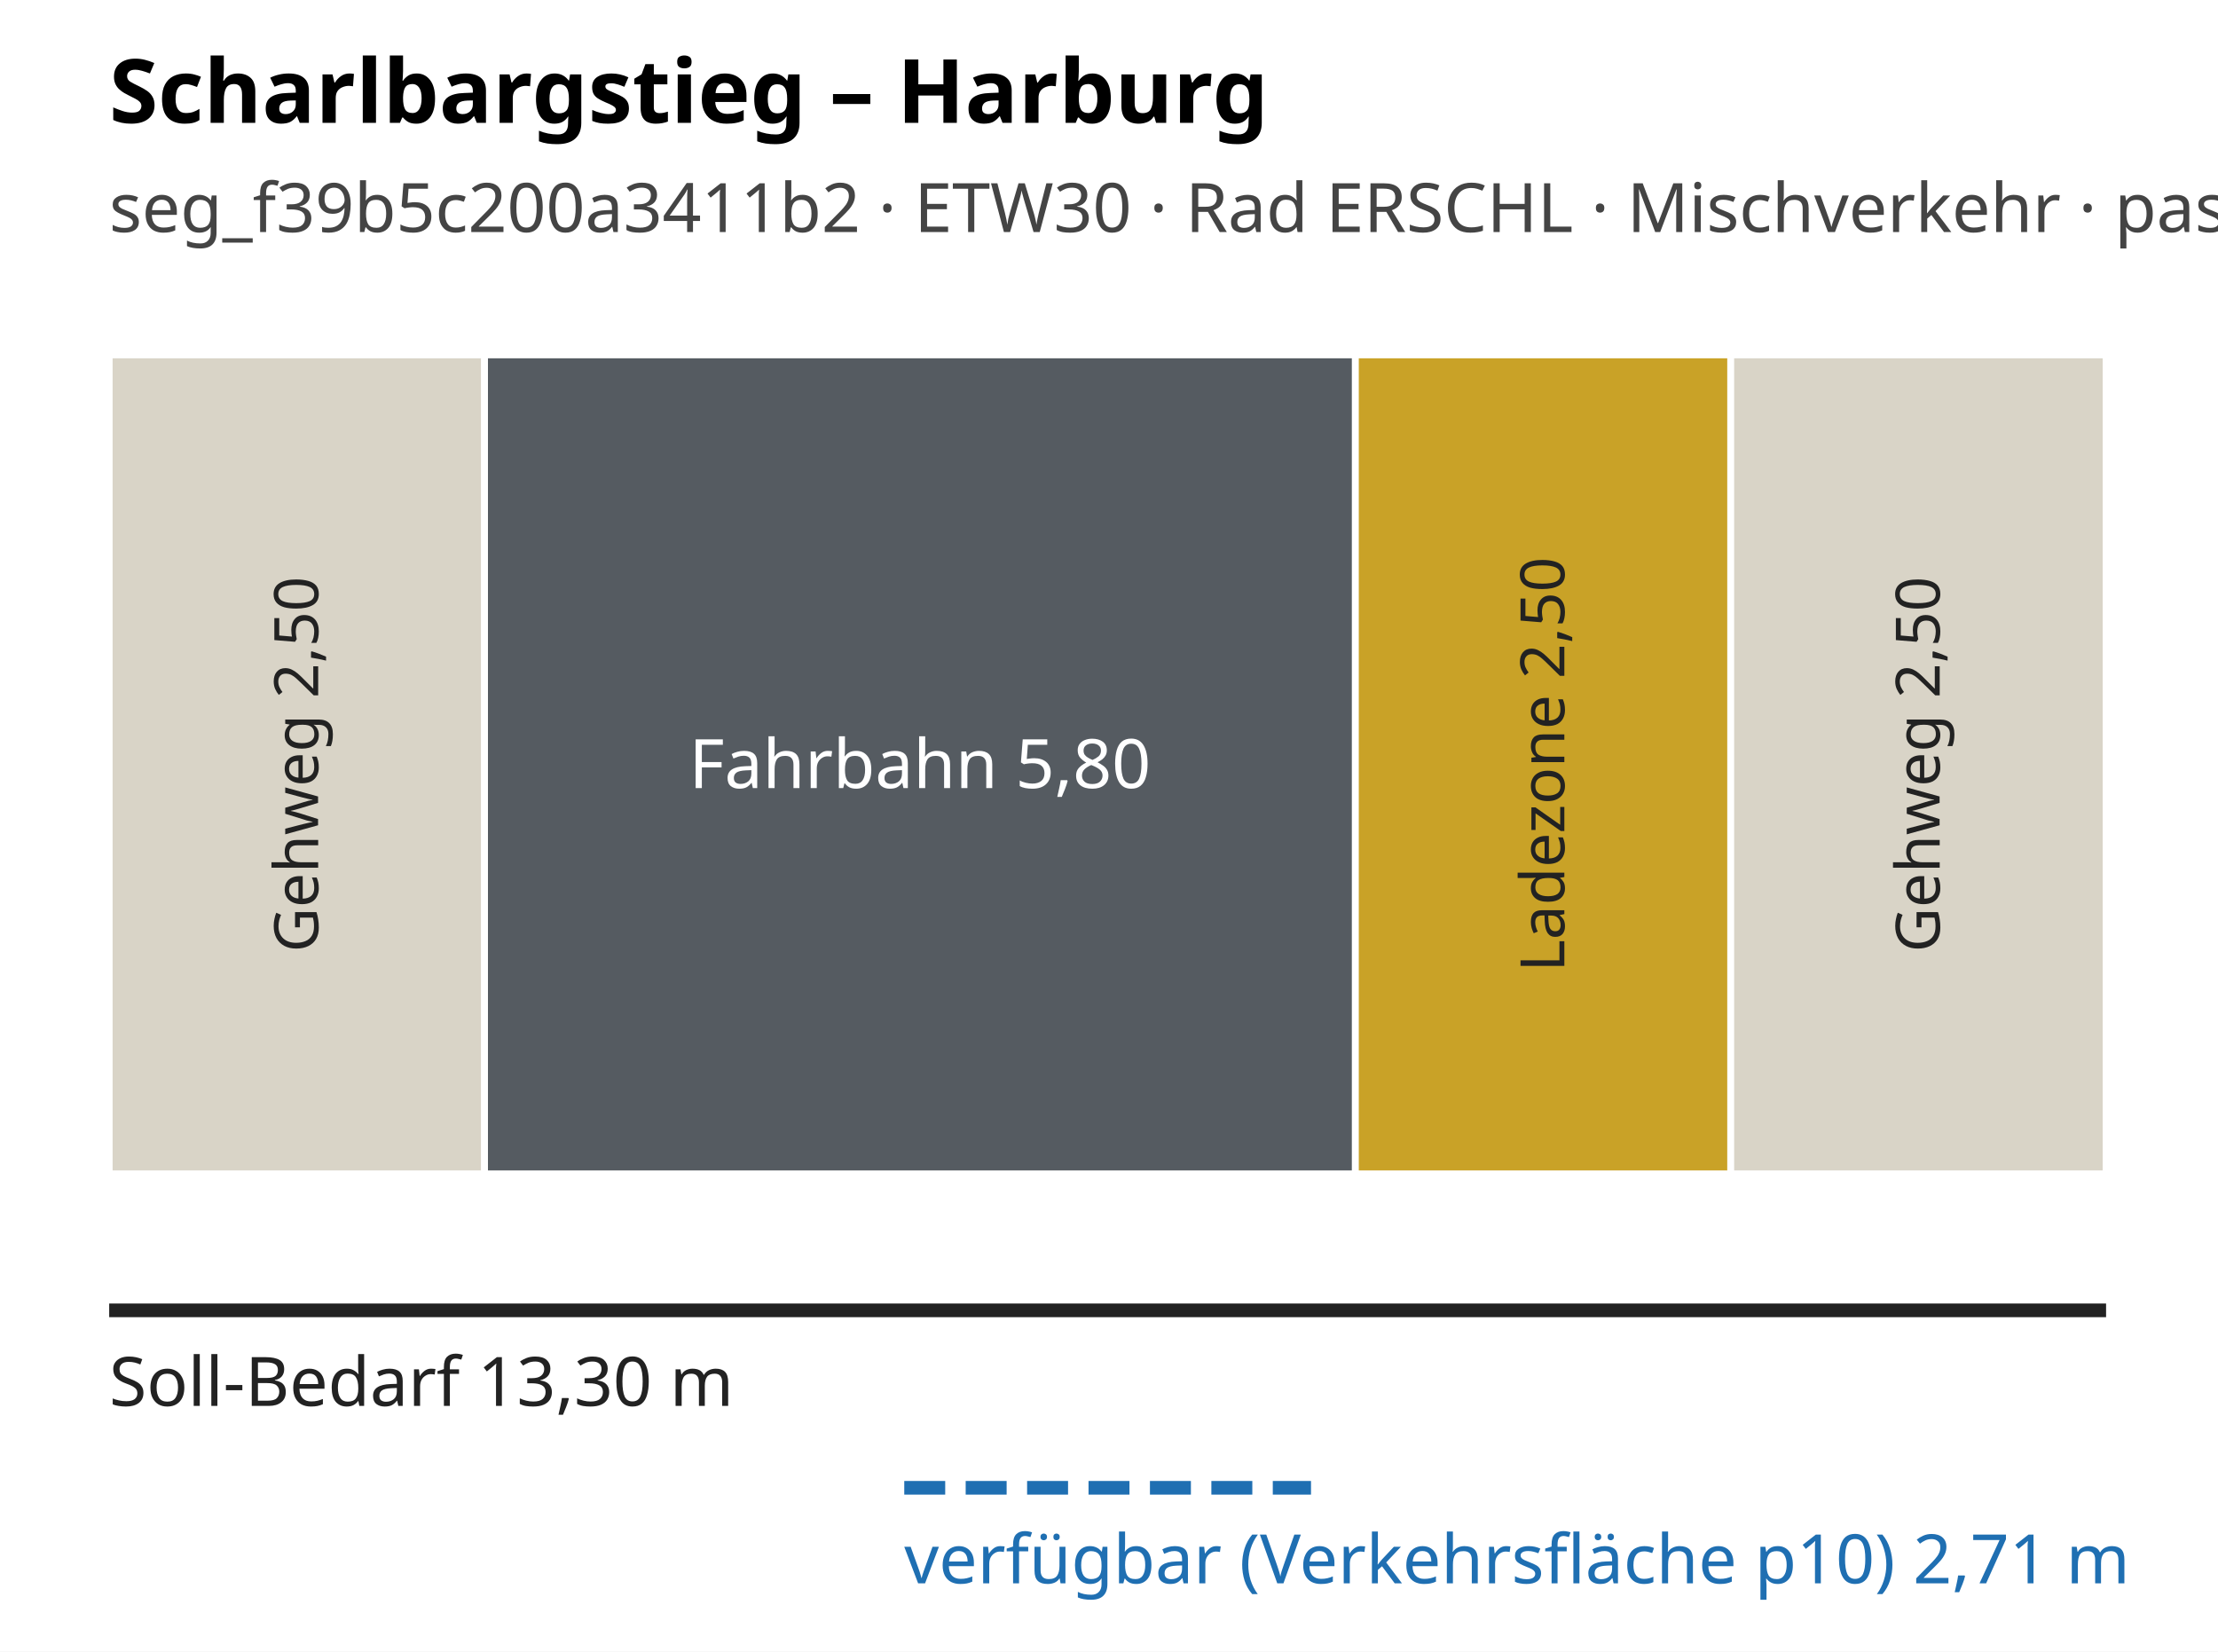
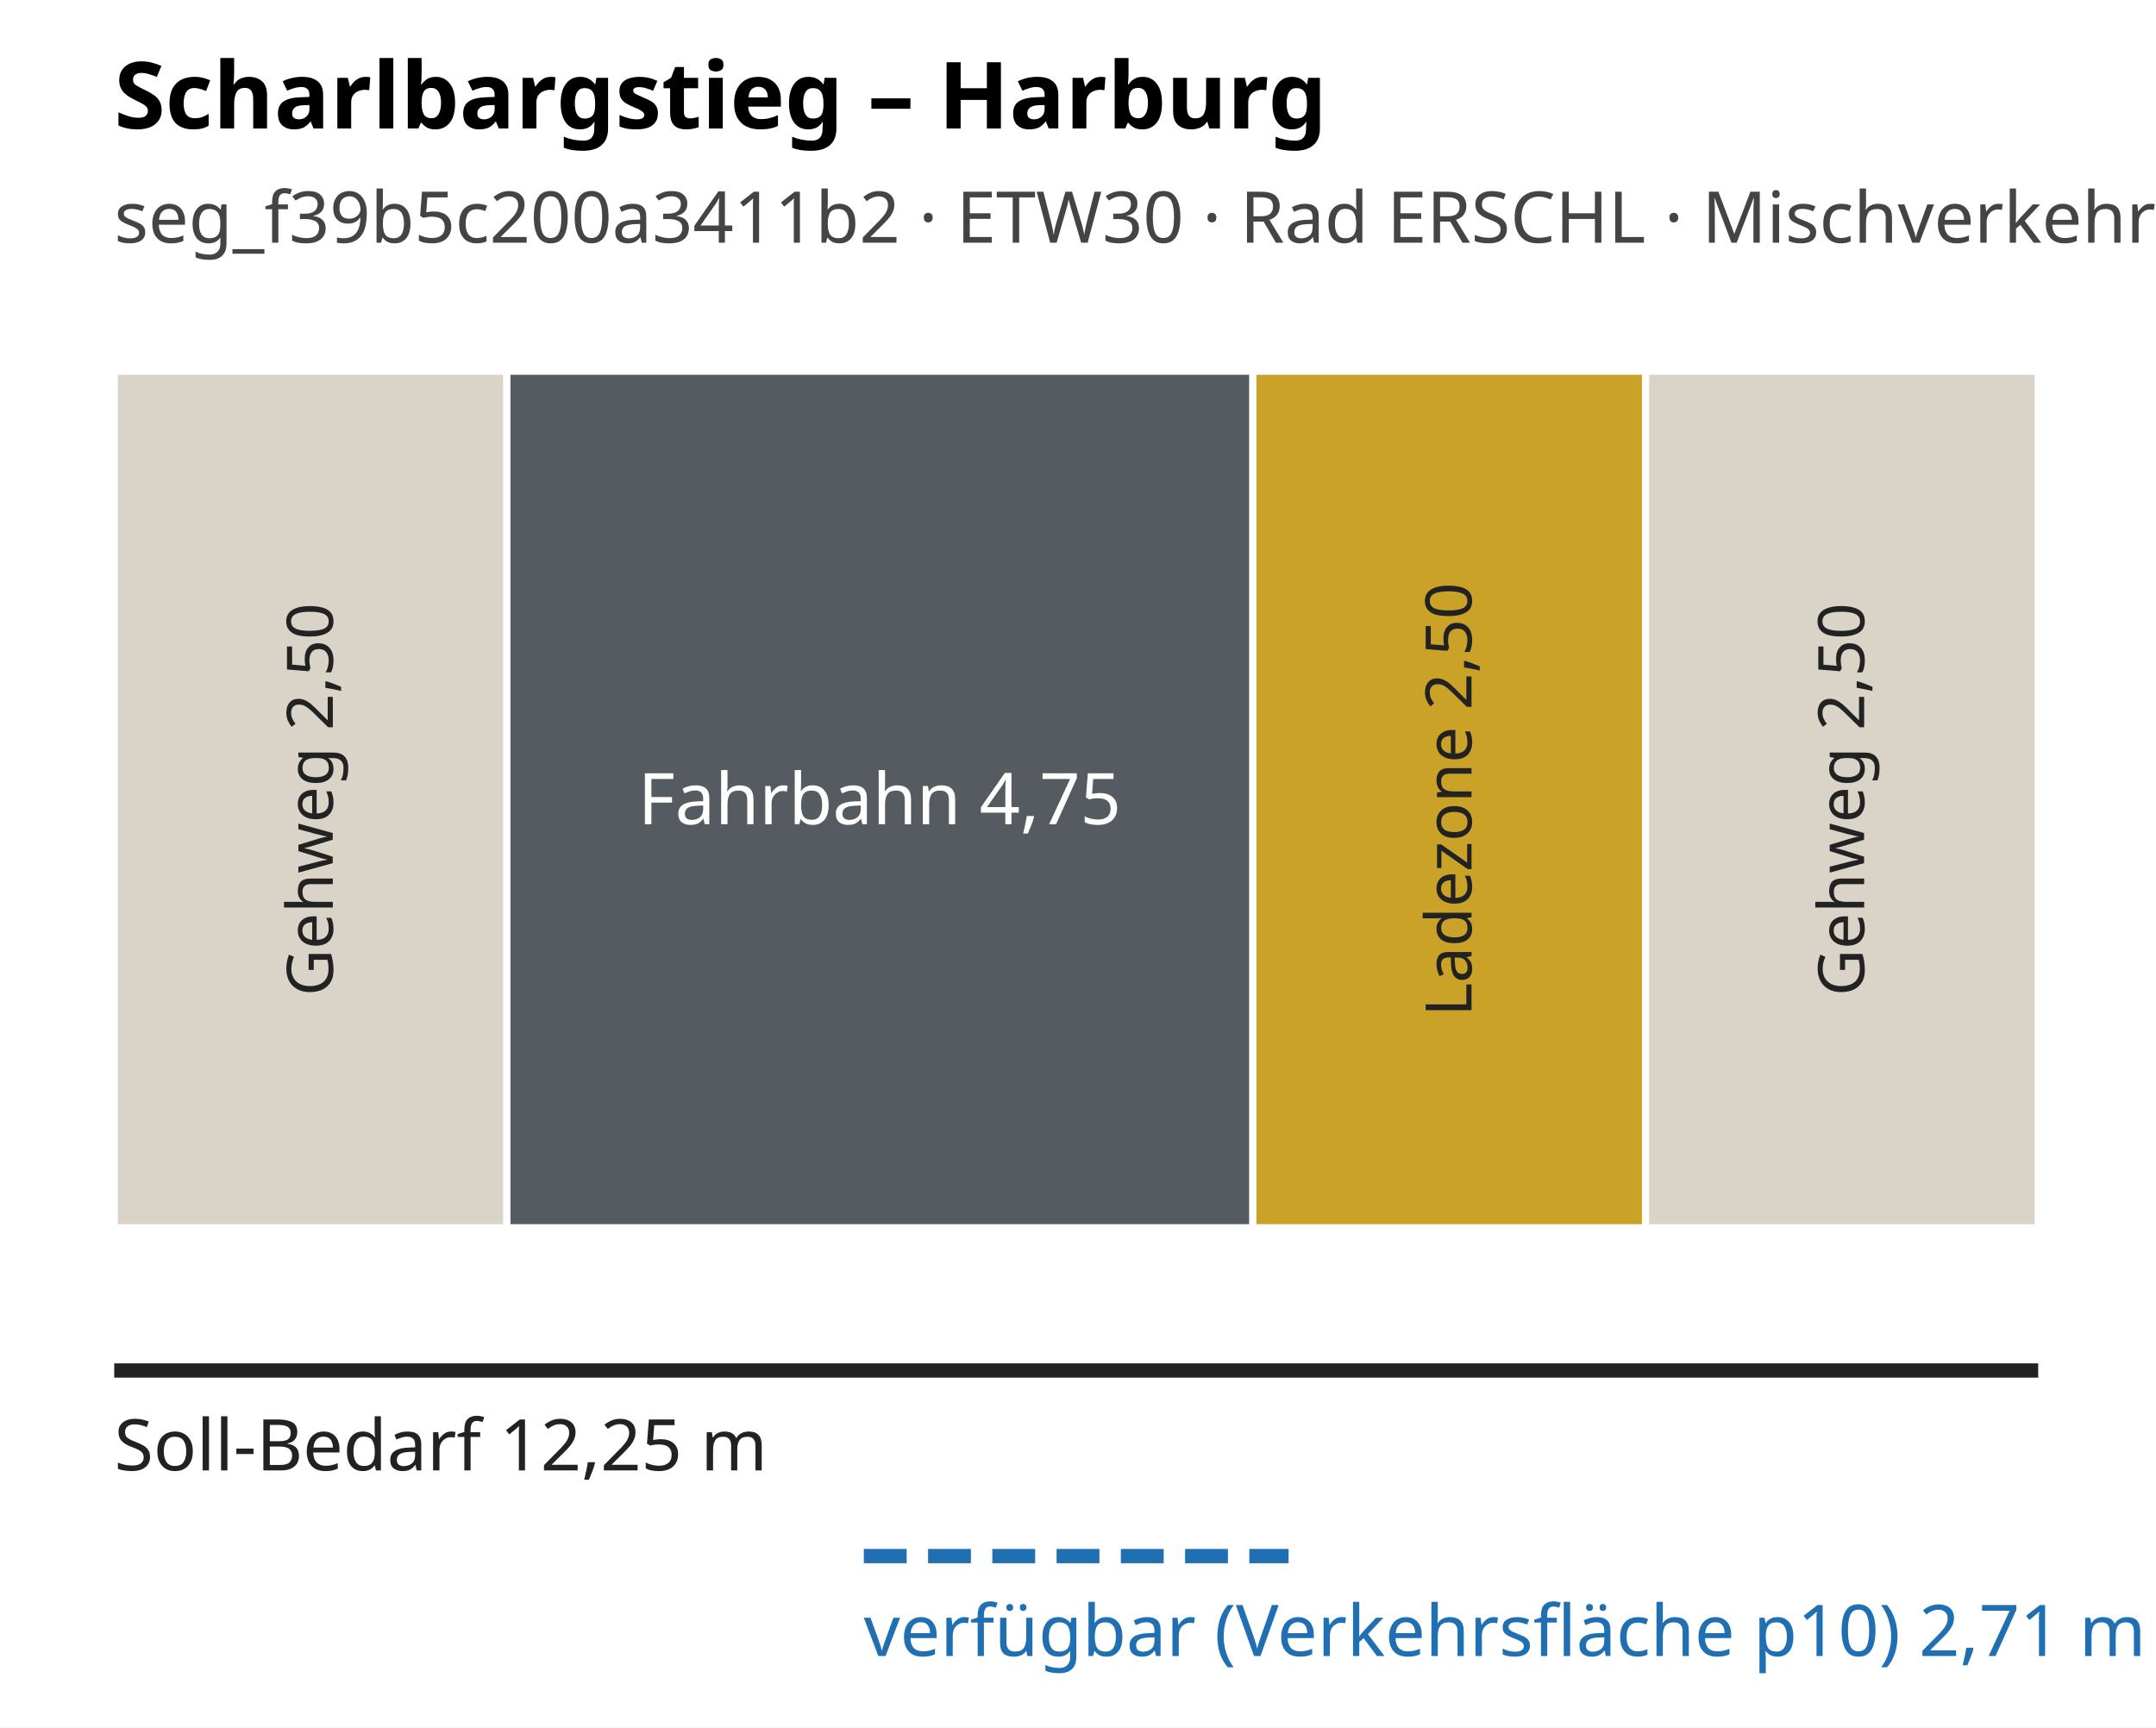
- <svg xmlns="http://www.w3.org/2000/svg" width="325" height="242" viewBox="0 0 325 242" font-family="sans-serif" font-size="10">
-   <rect x="0" y="0" width="325" height="242" fill="#ffffff" />
+ <svg xmlns="http://www.w3.org/2000/svg" width="302" height="242" viewBox="0 0 302 242" font-family="sans-serif" font-size="10">
+   <rect x="0" y="0" width="302" height="242" fill="#ffffff" />
  <text x="16.0" y="18" font-size="13" font-weight="bold">Scharlbargstieg – Harburg</text>
  <text x="16.0" y="34" fill="#444">seg_f39b5c200a3411b2 · ETW30 · Rad ERSCHL · Mischverkehr · passt nicht · Abbau D4|D6</text>
  <rect x="16.0" y="52.0" width="55.0" height="120.0" fill="#d9d4c7" stroke="#ffffff" stroke-width="1" data-element="sidewalk" data-width-m="2.50" />
  <text transform="translate(43.5,112.0) rotate(-90)" text-anchor="middle" dominant-baseline="middle" fill="#222" font-size="9">Gehweg 2,50</text>
-   <rect x="71.0" y="52.0" width="127.6" height="120.0" fill="#555b61" stroke="#ffffff" stroke-width="1" data-element="carriageway" data-width-m="5.80" />
-   <text x="134.8" y="112.0" text-anchor="middle" dominant-baseline="middle" fill="#ffffff">Fahrbahn 5,80</text>
-   <rect x="198.6" y="52.0" width="55.0" height="120.0" fill="#c9a227" stroke="#ffffff" stroke-width="1" data-element="loading_zone" data-width-m="2.50" />
-   <text transform="translate(226.1,112.0) rotate(-90)" text-anchor="middle" dominant-baseline="middle" fill="#222" font-size="9">Ladezone 2,50</text>
-   <rect x="253.6" y="52.0" width="55.0" height="120.0" fill="#d9d4c7" stroke="#ffffff" stroke-width="1" data-element="sidewalk" data-width-m="2.50" />
-   <text transform="translate(281.1,112.0) rotate(-90)" text-anchor="middle" dominant-baseline="middle" fill="#222" font-size="9">Gehweg 2,50</text>
-   <text x="16.0" y="206.0" fill="#222">Soll-Bedarf 13,30 m</text>
-   <line x1="16.0" y1="192.0" x2="308.6" y2="192.0" stroke="#222" stroke-width="2" />
-   <line x1="132.5" y1="218.0" x2="192.1" y2="218.0" stroke="#1f6fb2" stroke-width="2" stroke-dasharray="6 3" />
-   <text x="132.5" y="232.0" fill="#1f6fb2">verfügbar (Verkehrsfläche p10) 2,71 m</text>
+   <rect x="71.0" y="52.0" width="104.5" height="120.0" fill="#555b61" stroke="#ffffff" stroke-width="1" data-element="carriageway" data-width-m="4.75" />
+   <text x="123.2" y="112.0" text-anchor="middle" dominant-baseline="middle" fill="#ffffff">Fahrbahn 4,75</text>
+   <rect x="175.5" y="52.0" width="55.0" height="120.0" fill="#c9a227" stroke="#ffffff" stroke-width="1" data-element="loading_zone" data-width-m="2.50" />
+   <text transform="translate(203.0,112.0) rotate(-90)" text-anchor="middle" dominant-baseline="middle" fill="#222" font-size="9">Ladezone 2,50</text>
+   <rect x="230.5" y="52.0" width="55.0" height="120.0" fill="#d9d4c7" stroke="#ffffff" stroke-width="1" data-element="sidewalk" data-width-m="2.50" />
+   <text transform="translate(258.0,112.0) rotate(-90)" text-anchor="middle" dominant-baseline="middle" fill="#222" font-size="9">Gehweg 2,50</text>
+   <text x="16.0" y="206.0" fill="#222">Soll-Bedarf 12,25 m</text>
+   <line x1="16.0" y1="192.0" x2="285.5" y2="192.0" stroke="#222" stroke-width="2" />
+   <line x1="121.0" y1="218.0" x2="180.5" y2="218.0" stroke="#1f6fb2" stroke-width="2" stroke-dasharray="6 3" />
+   <text x="121.0" y="232.0" fill="#1f6fb2">verfügbar (Verkehrsfläche p10) 2,71 m</text>
</svg>
